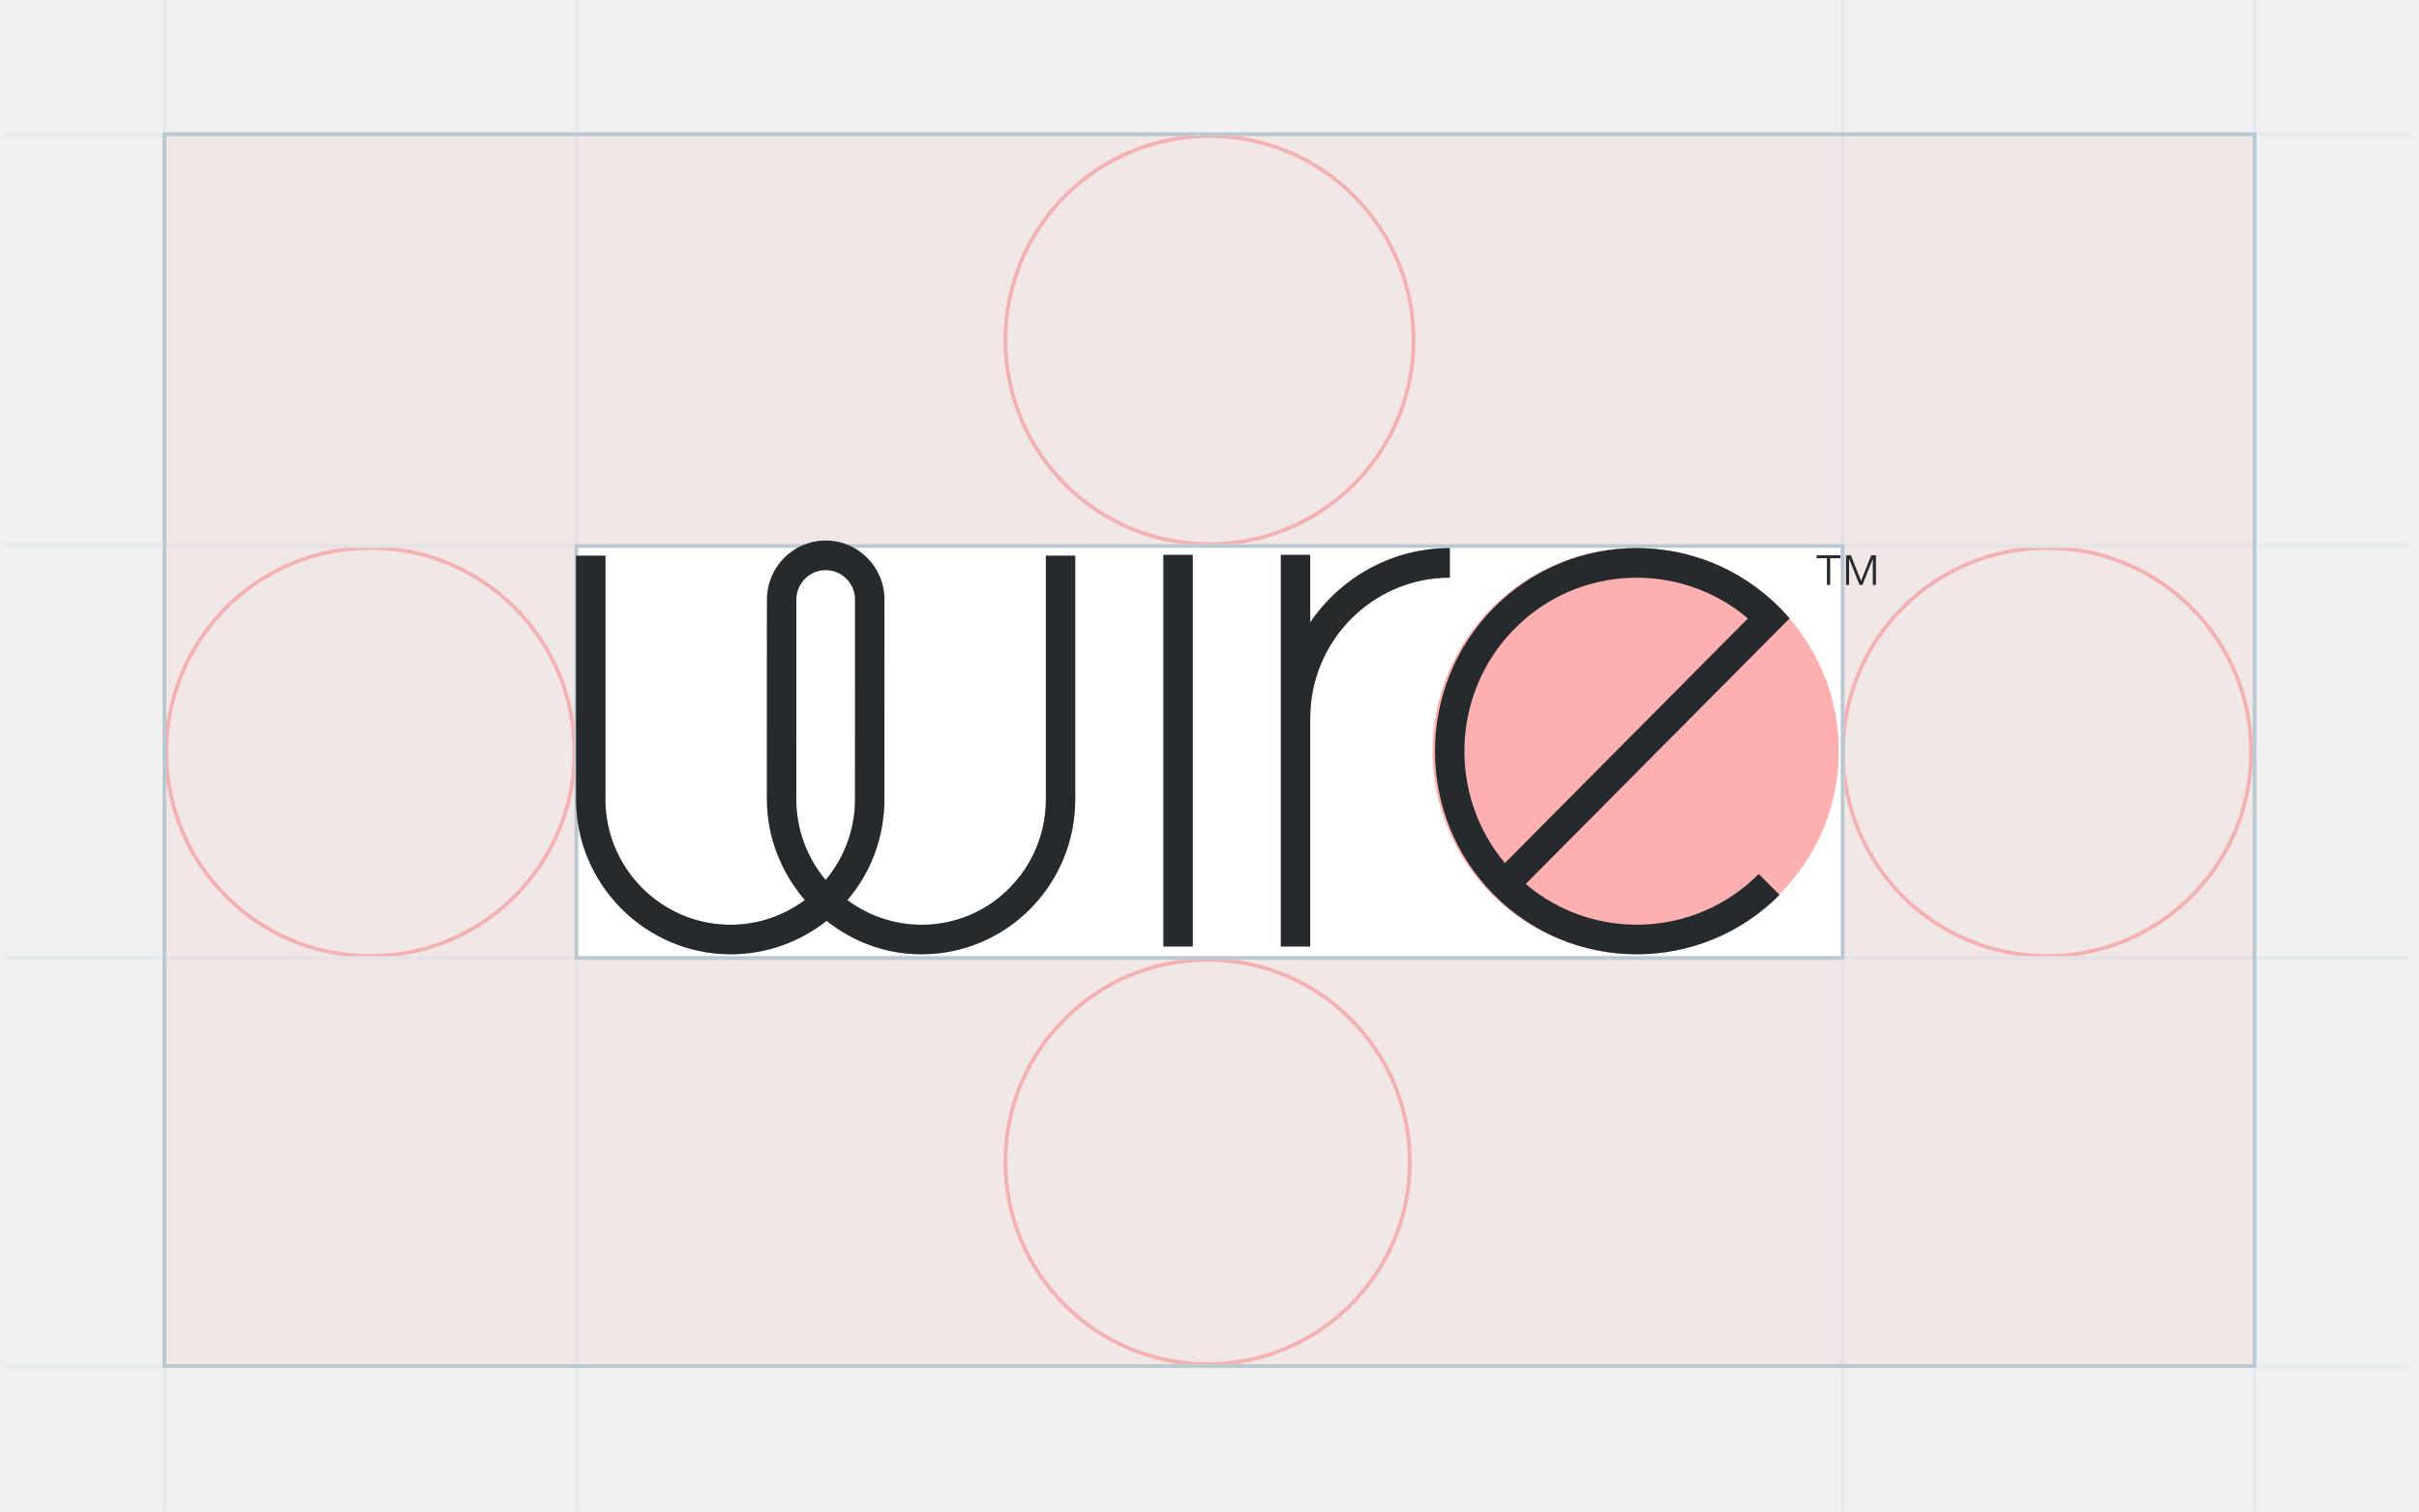
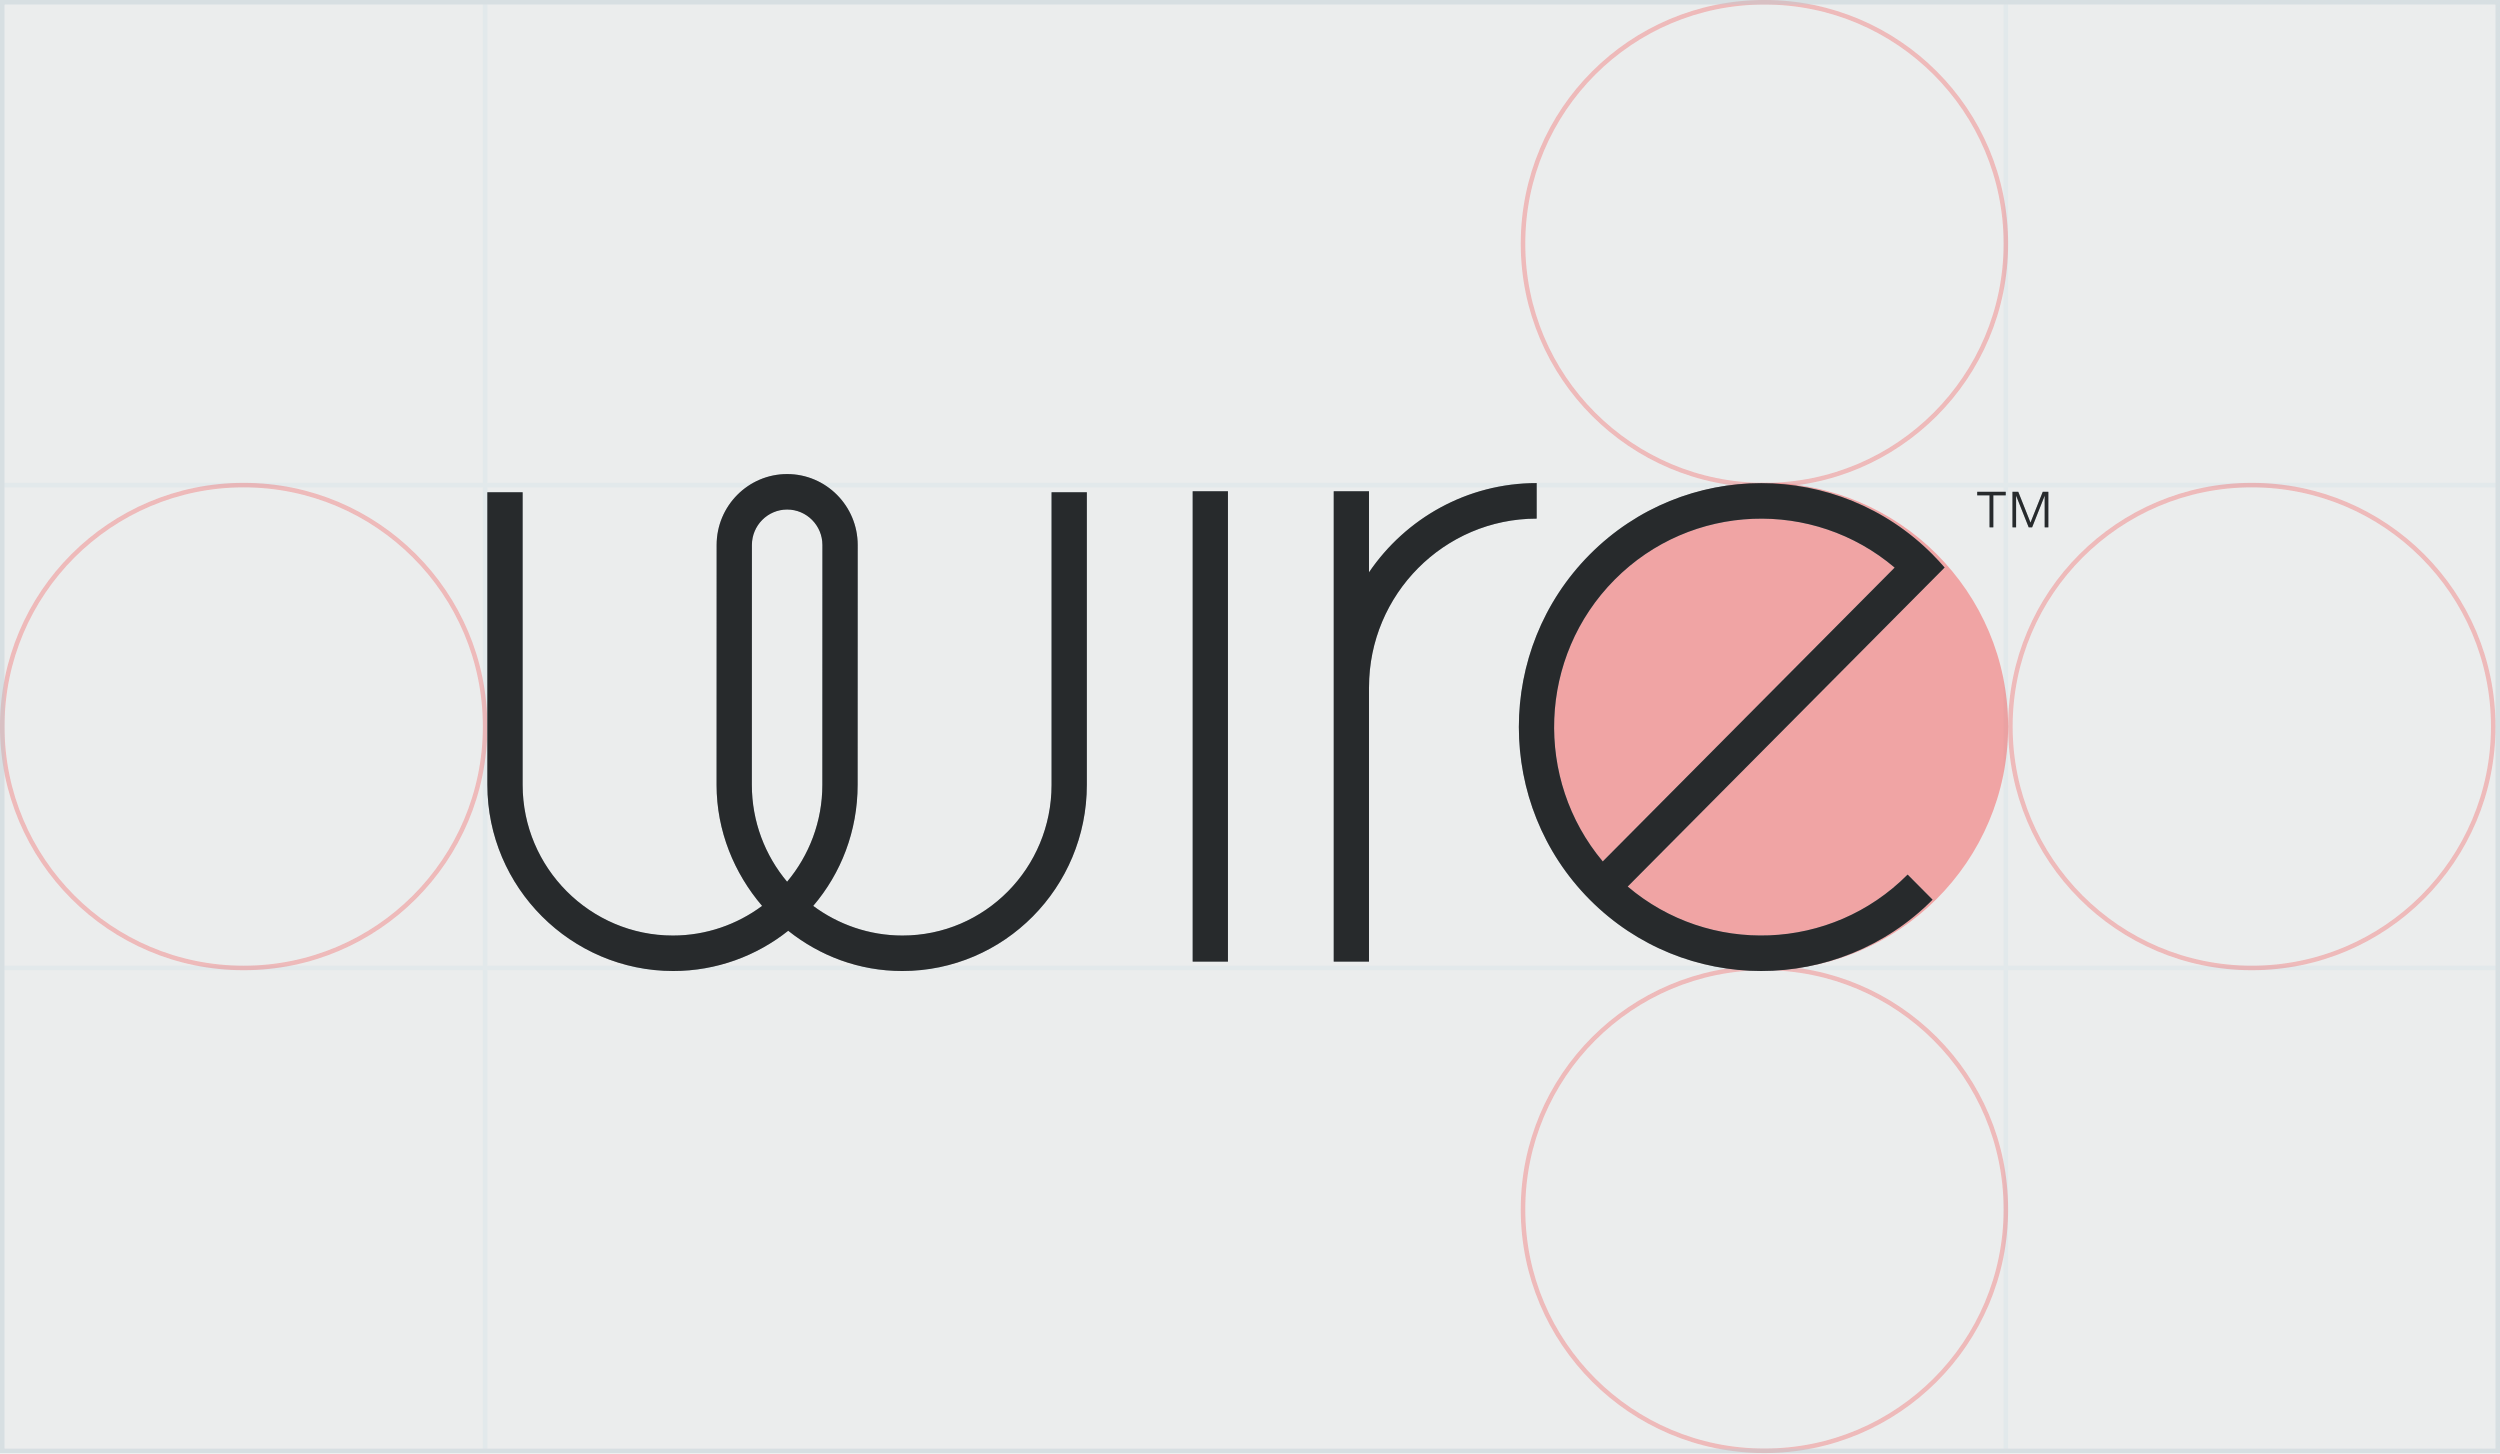
- <svg xmlns="http://www.w3.org/2000/svg" xmlns:xlink="http://www.w3.org/1999/xlink" width="640" height="400" viewBox="0 0 640 400">
+ <svg xmlns="http://www.w3.org/2000/svg" xmlns:xlink="http://www.w3.org/1999/xlink" width="554" height="322" viewBox="0 0 554 322">
  <defs>
-     <path id="a" d="M41 35h554v327H41z" />
-     <mask id="c" width="554" height="327" x="0" y="0" fill="#fff">
+     <ellipse id="a" cx="54" cy="161" rx="54" ry="54" />
+     <mask id="f" width="108" height="108" x="0" y="0" fill="#fff">
      <use xlink:href="#a" />
    </mask>
-     <path id="b" d="M150 144h336v110H150z" />
-     <mask id="d" width="336" height="110" x="0" y="0" fill="#fff">
+     <circle id="b" cx="499" cy="161" r="54" />
+     <mask id="g" width="108" height="108" x="0" y="0" fill="#fff">
      <use xlink:href="#b" />
    </mask>
-     <path id="e" d="M216.444 232.872c-4.84-5.778-7.769-13.225-7.769-21.354l.014-52.84c0-4.309 3.485-7.813 7.769-7.813 4.284 0 7.769 3.504 7.769 7.813l-.014 52.84c0 8.129-2.929 15.576-7.769 21.354zm58.268-21.354c0 18.311-14.648 33.207-32.855 33.207-7.334 0-14.175-2.446-19.661-6.53 6.134-7.18 9.786-16.491 9.786-26.677l.014-52.84c0-8.616-6.971-15.626-15.538-15.626-8.568 0-15.538 7.01-15.538 15.626l-.014 52.84c0 10.186 3.897 19.497 10.031 26.677-5.486 4.083-12.328 6.53-19.661 6.53-18.207 0-33.1-14.896-33.1-33.207v-64.46h-7.769v64.46c0 22.618 18.46 41.02 40.951 41.02 9.535 0 18.378-3.333 25.331-8.867 6.953 5.534 15.592 8.867 25.127 8.867 22.491 0 40.665-18.402 40.665-41.02v-64.46h-7.77v64.46zm31.089 38.95h7.769V146.846h-7.769v103.622zm75.786-105.429c-15.331 0-28.883 7.801-36.941 19.663v-17.856h-7.769v103.622h7.769v-60.457h.004c0-20.481 16.57-37.144 36.937-37.144v-7.828zm14.561 83.362c-15.117-18.033-14.242-45.11 2.629-62.093 16.871-16.983 43.771-17.863 61.685-2.646l-64.313 64.739zm75.318-64.757c-.842-.98-1.723-1.936-2.646-2.866-20.826-20.963-54.711-20.963-75.537 0-20.826 20.963-20.826 55.074 0 76.037 20.823 20.96 54.701 20.963 75.528.009l-5.494-5.53c-16.872 16.974-43.765 17.851-61.675 2.637l32.147-32.361 37.677-37.926zm7.183-15.908h2.718v7.046h.828v-7.046h2.73v-.775h-6.276v.775zm14.442-.775l-2.707 6.787-2.694-6.787h-1.272v7.821h.793v-6.987l2.776 6.987h.758l2.765-6.963v6.963h.805v-7.821h-1.225z" />
+     <ellipse id="c" cx="391" cy="54" rx="54" ry="54" />
+     <mask id="h" width="108" height="108" x="0" y="0" fill="#fff">
+       <use xlink:href="#c" />
+     </mask>
+     <circle id="d" cx="391" cy="268" r="54" />
+     <mask id="i" width="108" height="108" x="0" y="0" fill="#fff">
+       <use xlink:href="#d" />
+     </mask>
+     <path id="e" d="M0 0h554v322H0z" />
+     <mask id="j" width="554" height="322" x="0" y="0" fill="#fff">
+       <use xlink:href="#e" />
+     </mask>
+     <path id="k" d="M174.421 195.394c-4.868-5.812-7.814-13.302-7.814-21.478l.014-53.147c0-4.334 3.505-7.859 7.814-7.859 4.309 0 7.814 3.524 7.814 7.859l-.014 53.147c0 8.176-2.946 15.666-7.814 21.478zm58.607-21.478c0 18.417-14.733 33.4-33.046 33.4-7.376 0-14.258-2.461-19.775-6.568 6.17-7.222 9.843-16.587 9.843-26.832l.014-53.147c0-8.666-7.011-15.717-15.629-15.717-8.618 0-15.629 7.051-15.629 15.717l-.014 53.147c0 10.245 3.92 19.61 10.09 26.832-5.518 4.107-12.399 6.568-19.775 6.568-18.313 0-33.293-14.983-33.293-33.4v-64.835H108v64.835c0 22.75 18.568 41.259 41.189 41.259 9.591 0 18.485-3.352 25.478-8.919 6.993 5.567 15.683 8.919 25.273 8.919 22.621 0 40.902-18.509 40.902-41.259v-64.835h-7.815v64.835zm31.27 39.177h7.814V108.868h-7.814v104.225zm76.227-106.042c-15.42 0-29.051 7.847-37.156 19.778V108.869h-7.814v104.225h7.814v-60.809h.004c0-20.601 16.666-37.36 37.152-37.36v-7.874zm14.646 83.847c-15.205-18.138-14.325-45.373 2.644-62.454 16.969-17.082 44.025-17.967 62.043-2.662l-64.687 65.116zm75.756-65.134c-.847-.985-1.733-1.947-2.662-2.883-20.947-21.085-55.03-21.085-75.976 0-20.947 21.085-20.947 55.394 0 76.479 20.944 21.082 55.019 21.085 75.967.009l-5.526-5.562c-16.97 17.073-44.019 17.955-62.034 2.653l32.334-32.549 37.896-38.147zm7.225-16.001h2.734v7.087h.833v-7.087h2.746v-.779h-6.312v.779zm14.526-.779l-2.722 6.827-2.71-6.827H445.967v7.866h.798v-7.027l2.793 7.027h.762l2.781-7.004v7.004h.81v-7.866h-1.232z" />
  </defs>
-   <g fill="none" fill-rule="evenodd" transform="translate(2)">
-     <ellipse cx="96" cy="199" stroke="#FB0807" stroke-opacity=".24" rx="54" ry="54" />
-     <circle cx="539.594" cy="199" r="54" stroke="#FB0807" stroke-opacity=".24" />
-     <ellipse cx="318" cy="90" stroke="#FB0807" stroke-opacity=".24" rx="54" ry="54" />
-     <circle cx="317.5" cy="307.5" r="53.5" stroke="#FB0807" stroke-opacity=".24" />
-     <path stroke="#E6EBEE" d="M150.5.5v399M41.5.5v399m444-399v399m109-399v399M0 144.5h635.053M0 253.5h635.053M0 35.5h635.053M0 361.5h635.053" stroke-linecap="square" />
-     <use fill="#FB0807" fill-opacity=".04" stroke="#BAC8D1" stroke-width="2" mask="url(#c)" xlink:href="#a" />
-     <use fill="#FFF" stroke="#BAC8D1" stroke-width="2" mask="url(#d)" xlink:href="#b" />
-     <circle cx="430.75" cy="198.75" r="53.75" fill="#FB0807" fill-opacity=".32" />
-     <use fill="#8D989F" xlink:href="#e" />
-     <use fill="#000" fill-opacity=".72" xlink:href="#e" />
+   <g fill="none" fill-rule="evenodd">
+     <path fill="#E6EBEE" d="M1 107h552v1H1zm0 107h552v1H1z" />
+     <path fill="#E6EBEE" d="M107 321V1h1v320m336 0V1h1v320" />
+     <use stroke="#FB0807" stroke-opacity=".24" stroke-width="2" mask="url(#f)" xlink:href="#a" />
+     <use stroke="#FB0807" stroke-opacity=".24" stroke-width="2" mask="url(#g)" xlink:href="#b" />
+     <use stroke="#FB0807" stroke-opacity=".24" stroke-width="2" mask="url(#h)" xlink:href="#c" />
+     <use stroke="#FB0807" stroke-opacity=".24" stroke-width="2" mask="url(#i)" xlink:href="#d" />
+     <use fill="#BAC8D1" fill-opacity=".08" stroke="#BAC8D1" stroke-opacity=".4" stroke-width="2" mask="url(#j)" xlink:href="#e" />
+     <circle cx="391" cy="161" r="54" fill="#FB0807" fill-opacity=".32" />
+     <use fill="#8D989F" xlink:href="#k" />
+     <use fill="#000" fill-opacity=".72" xlink:href="#k" />
  </g>
</svg>
